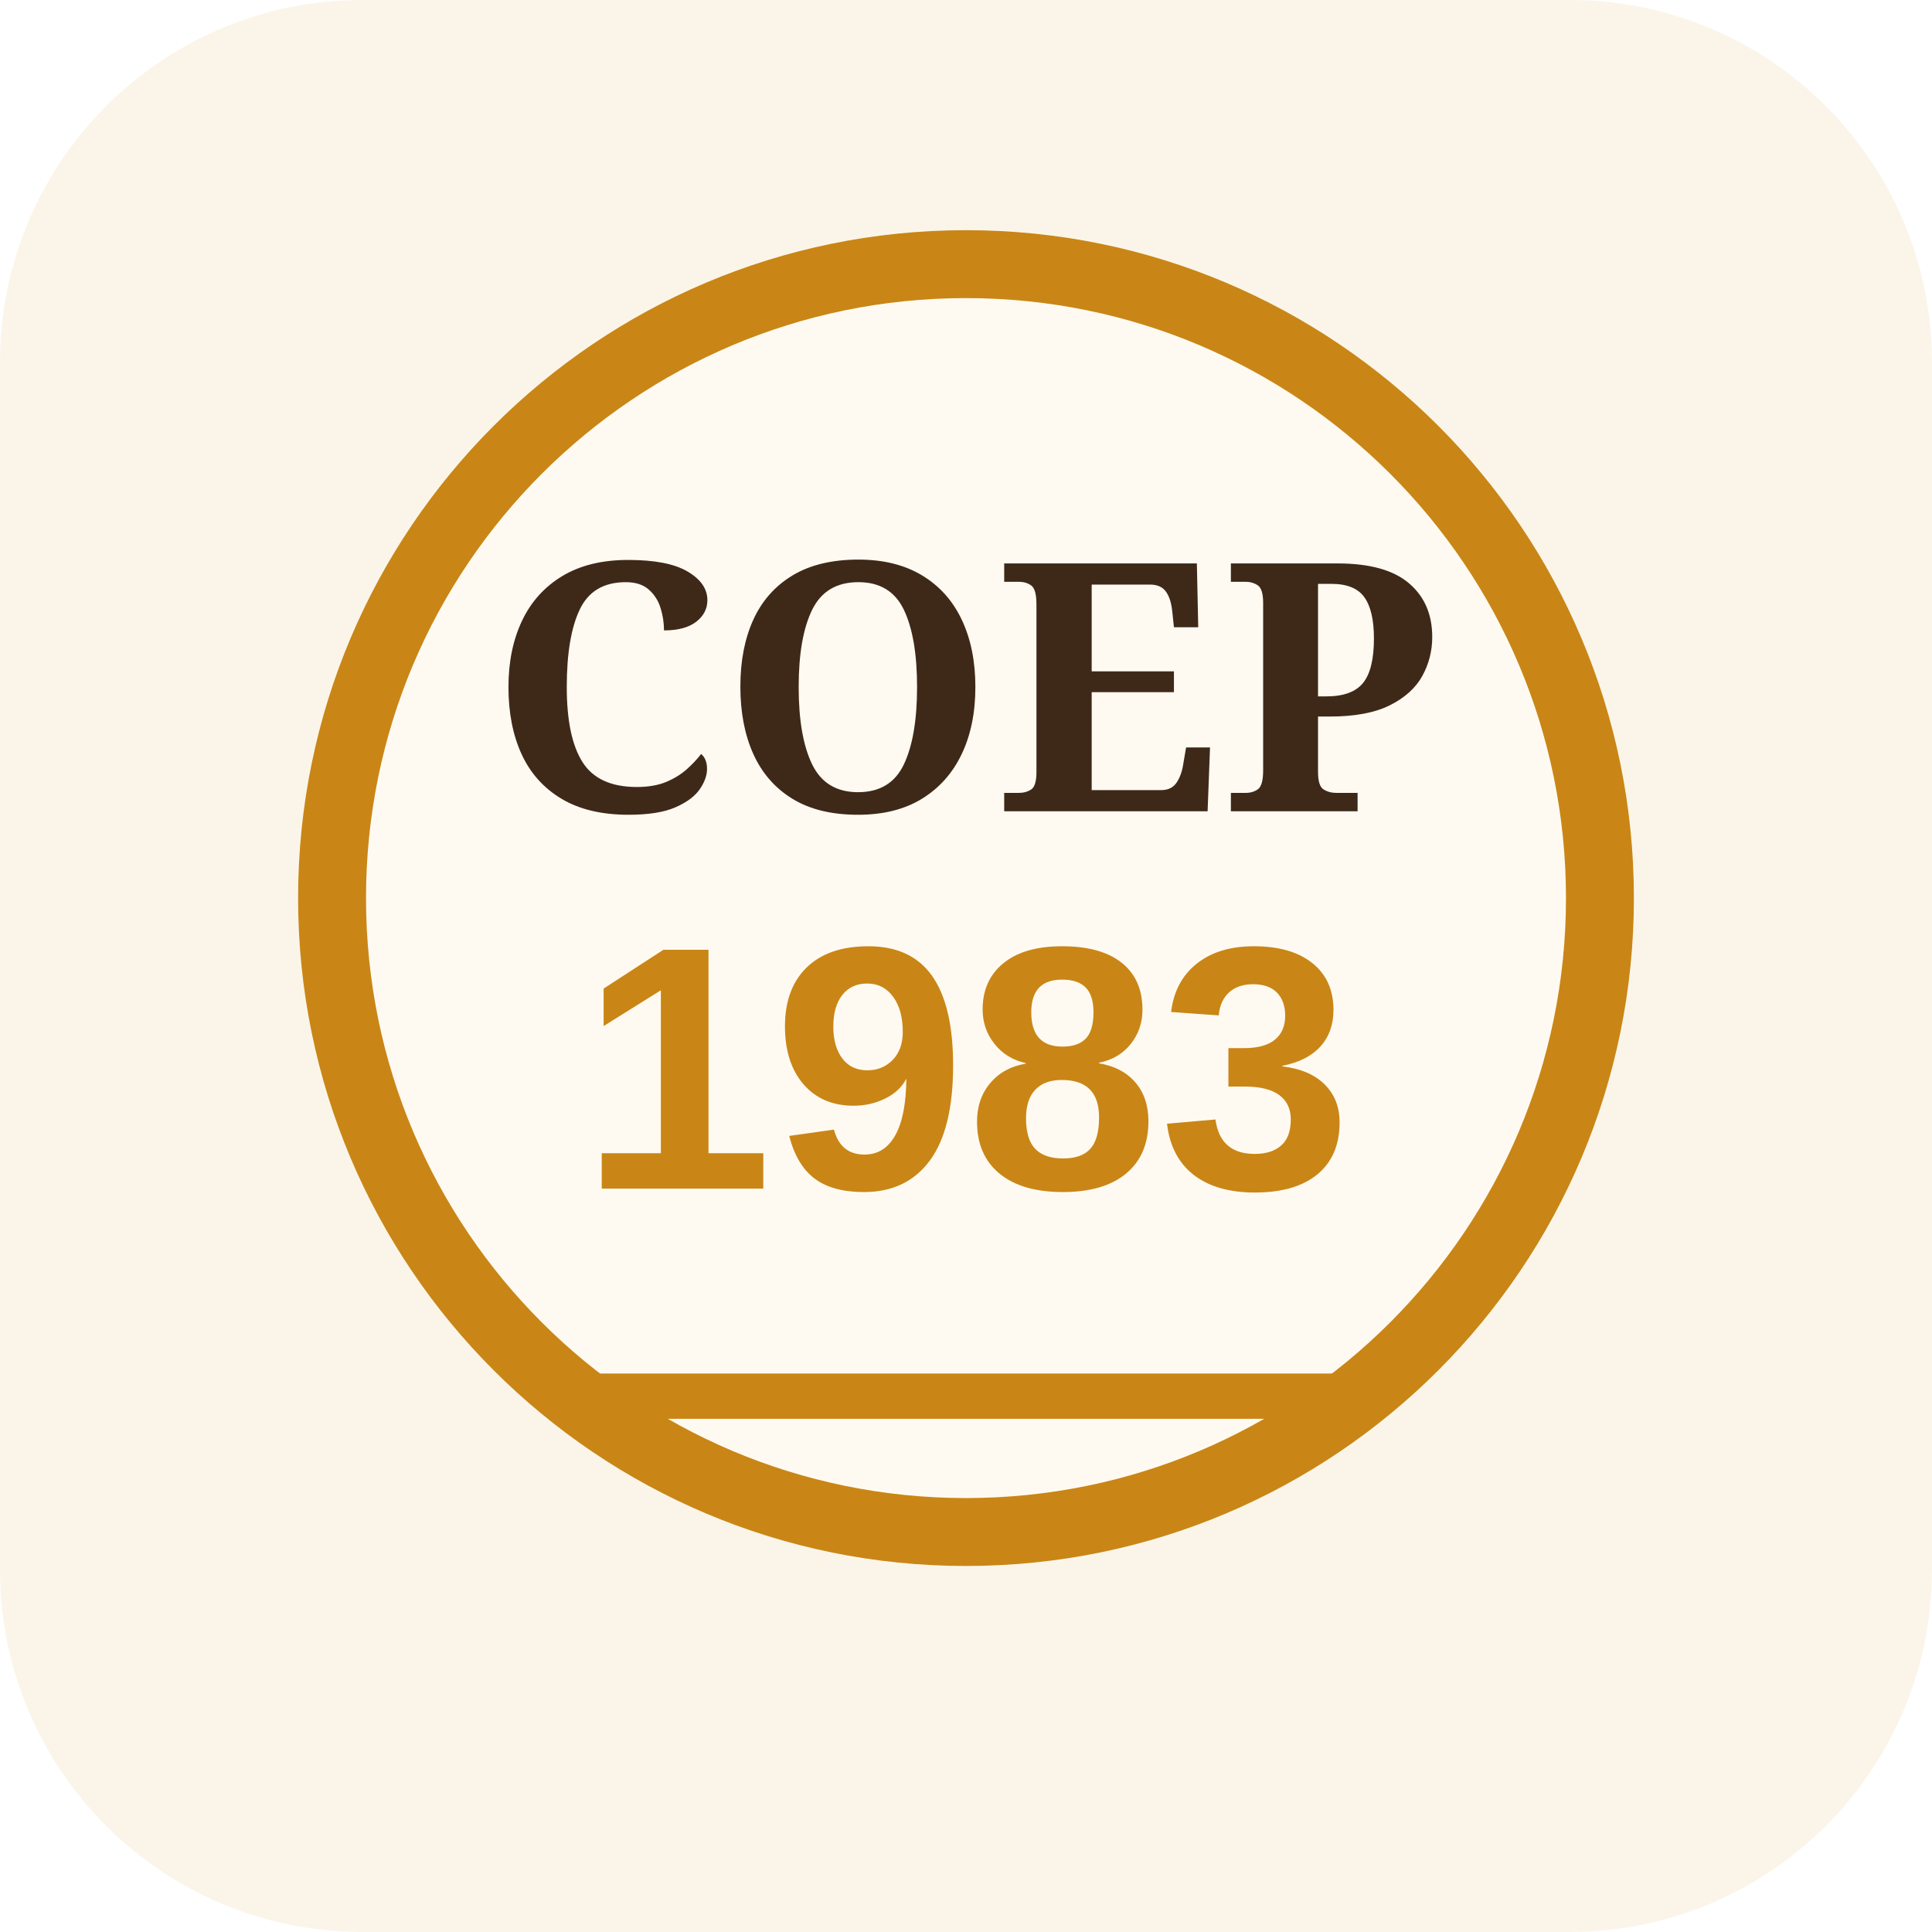
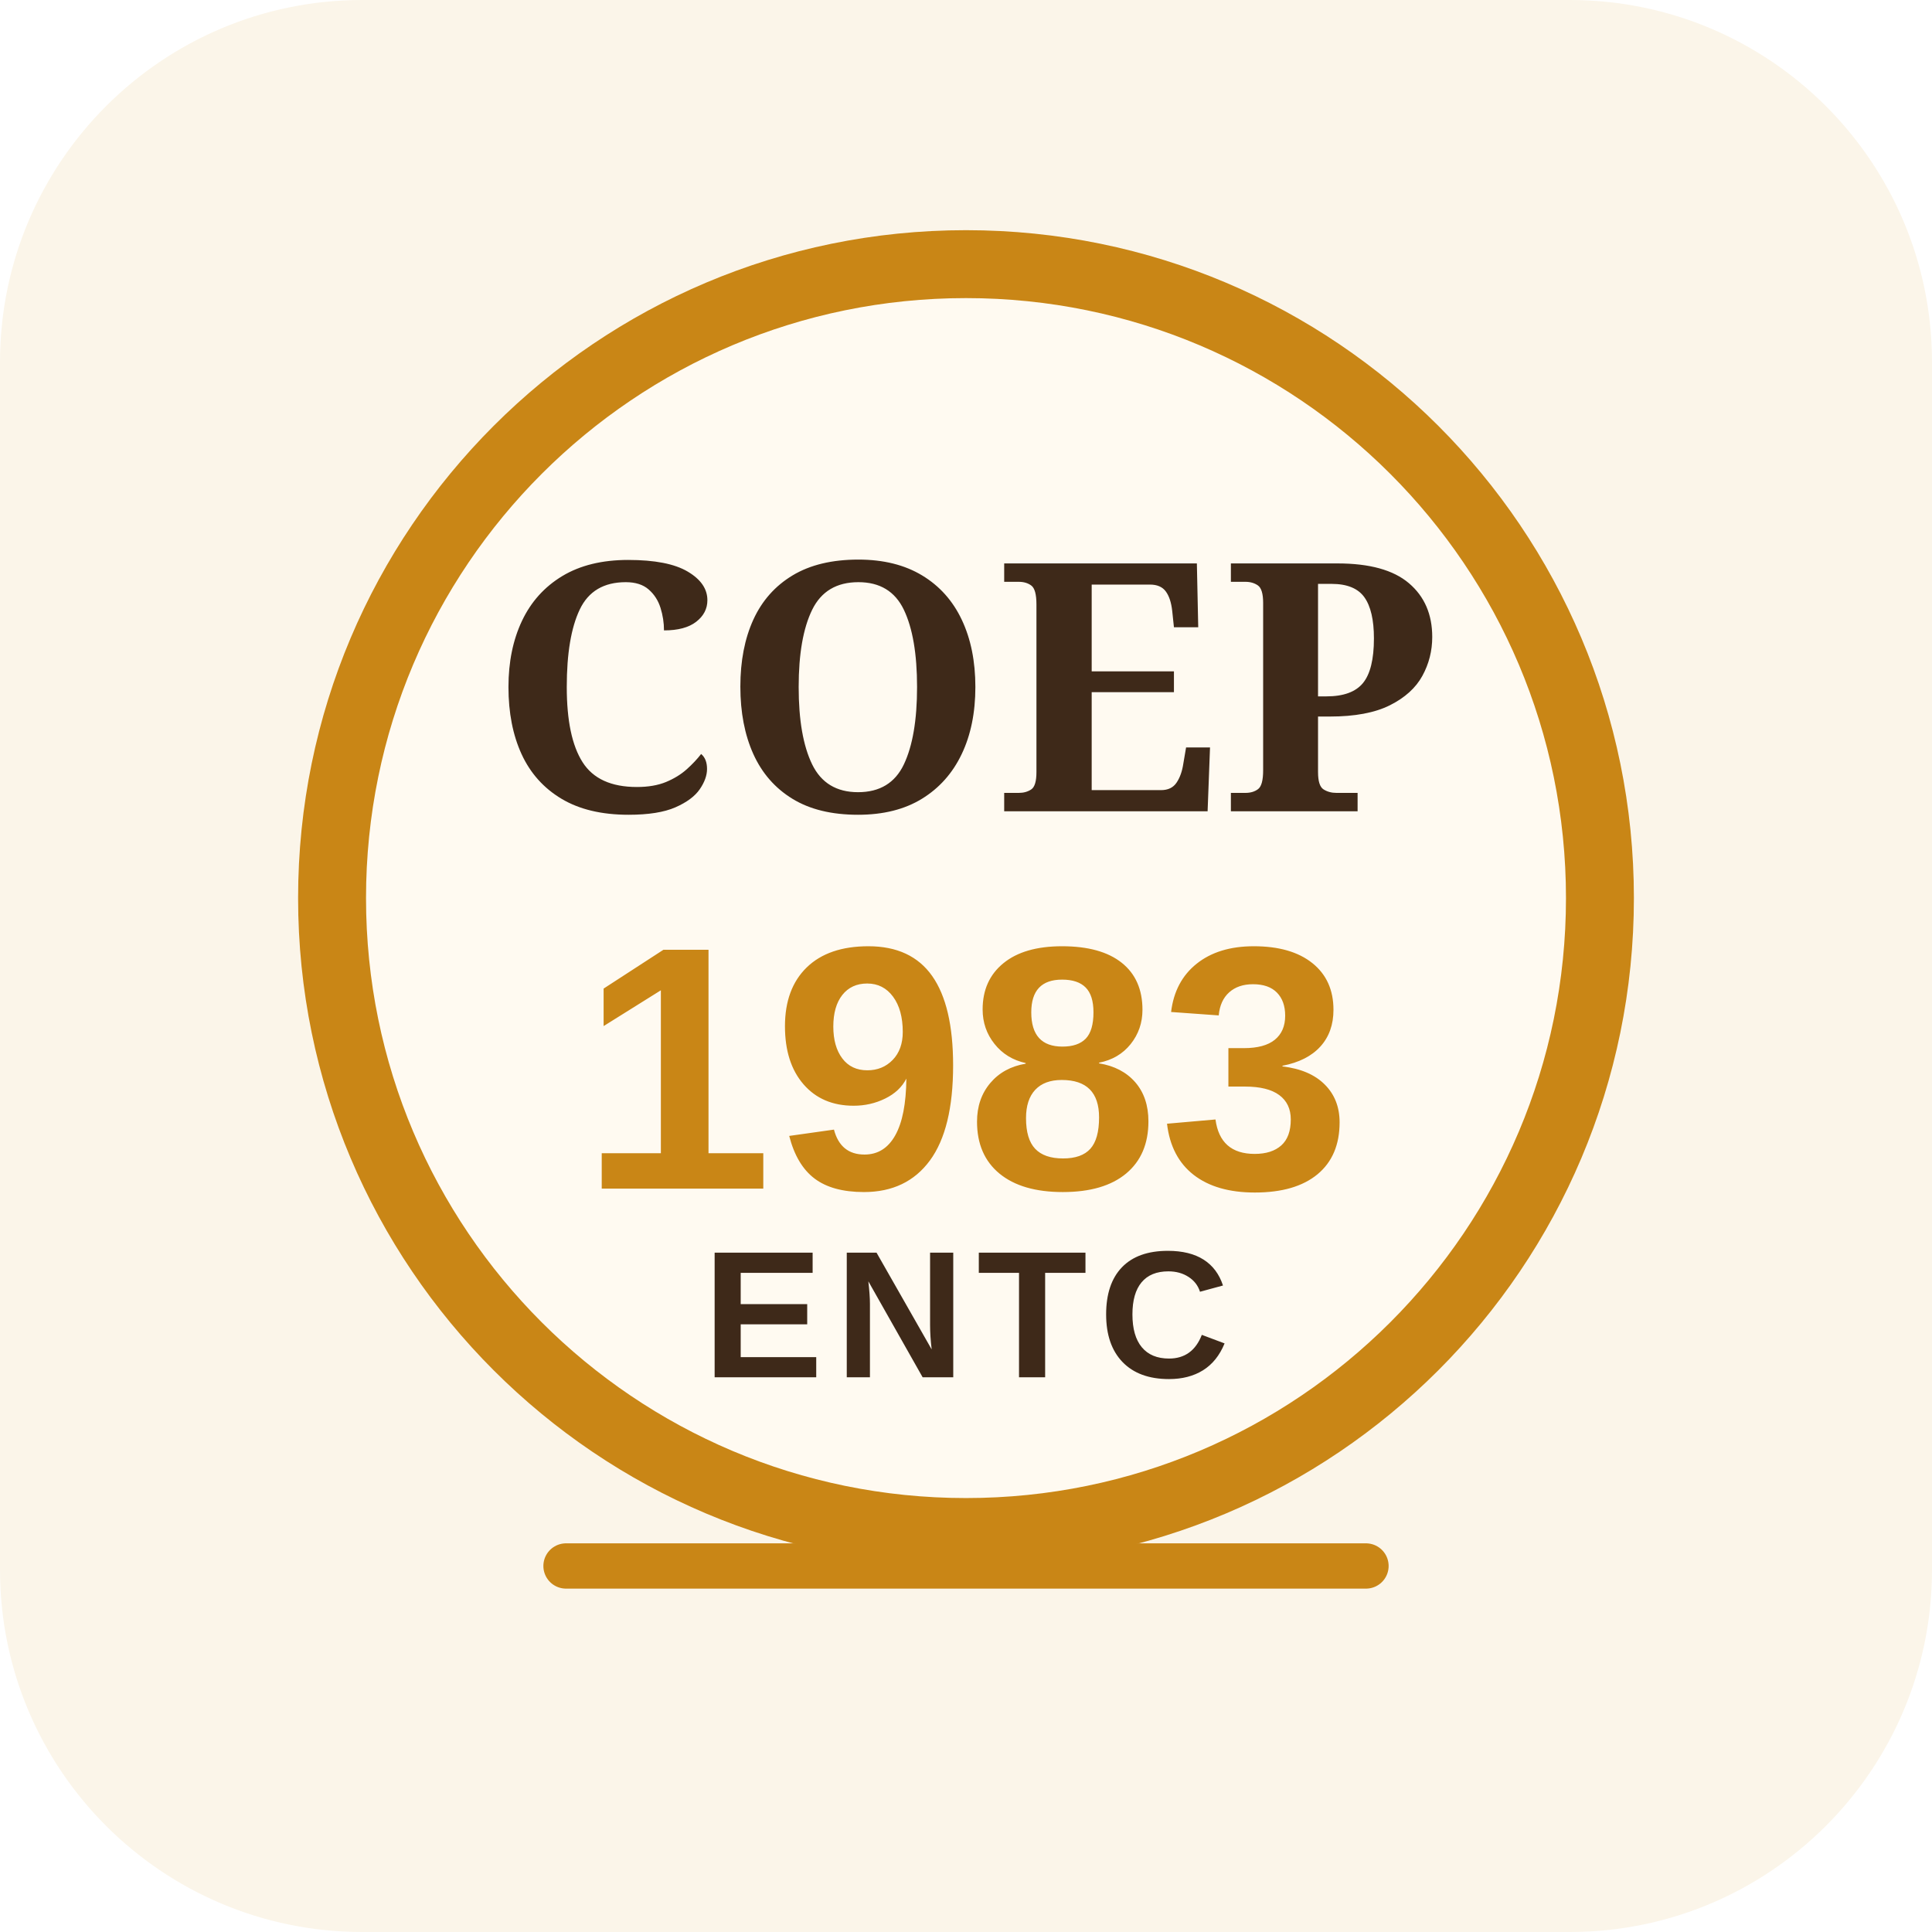
<svg xmlns="http://www.w3.org/2000/svg" viewBox="0 0 512 512">
  <rect width="512" height="512" rx="96" fill="#fbf5e9" />
  <circle cx="256" cy="238" r="168" fill="#fffaf1" stroke="#c98616" stroke-width="18" />
  <text x="256" y="215" text-anchor="middle" font-family="Georgia,serif" font-size="92" font-weight="700" fill="#3e2919">COEP</text>
  <text x="256" y="315" text-anchor="middle" font-family="Arial,sans-serif" font-size="92" font-weight="700" fill="#c98616">1983</text>
-   <path d="M150 370h212" stroke="#c98616" stroke-width="12" stroke-linecap="round" />
+   <text x="256" y="365" text-anchor="middle" font-family="Arial,sans-serif" font-size="48" font-weight="700" letter-spacing="3" fill="#3e2919">ENTC</text>
+   <path d="M150 415h212" stroke="#c98616" stroke-width="12" stroke-linecap="round" />
</svg>
